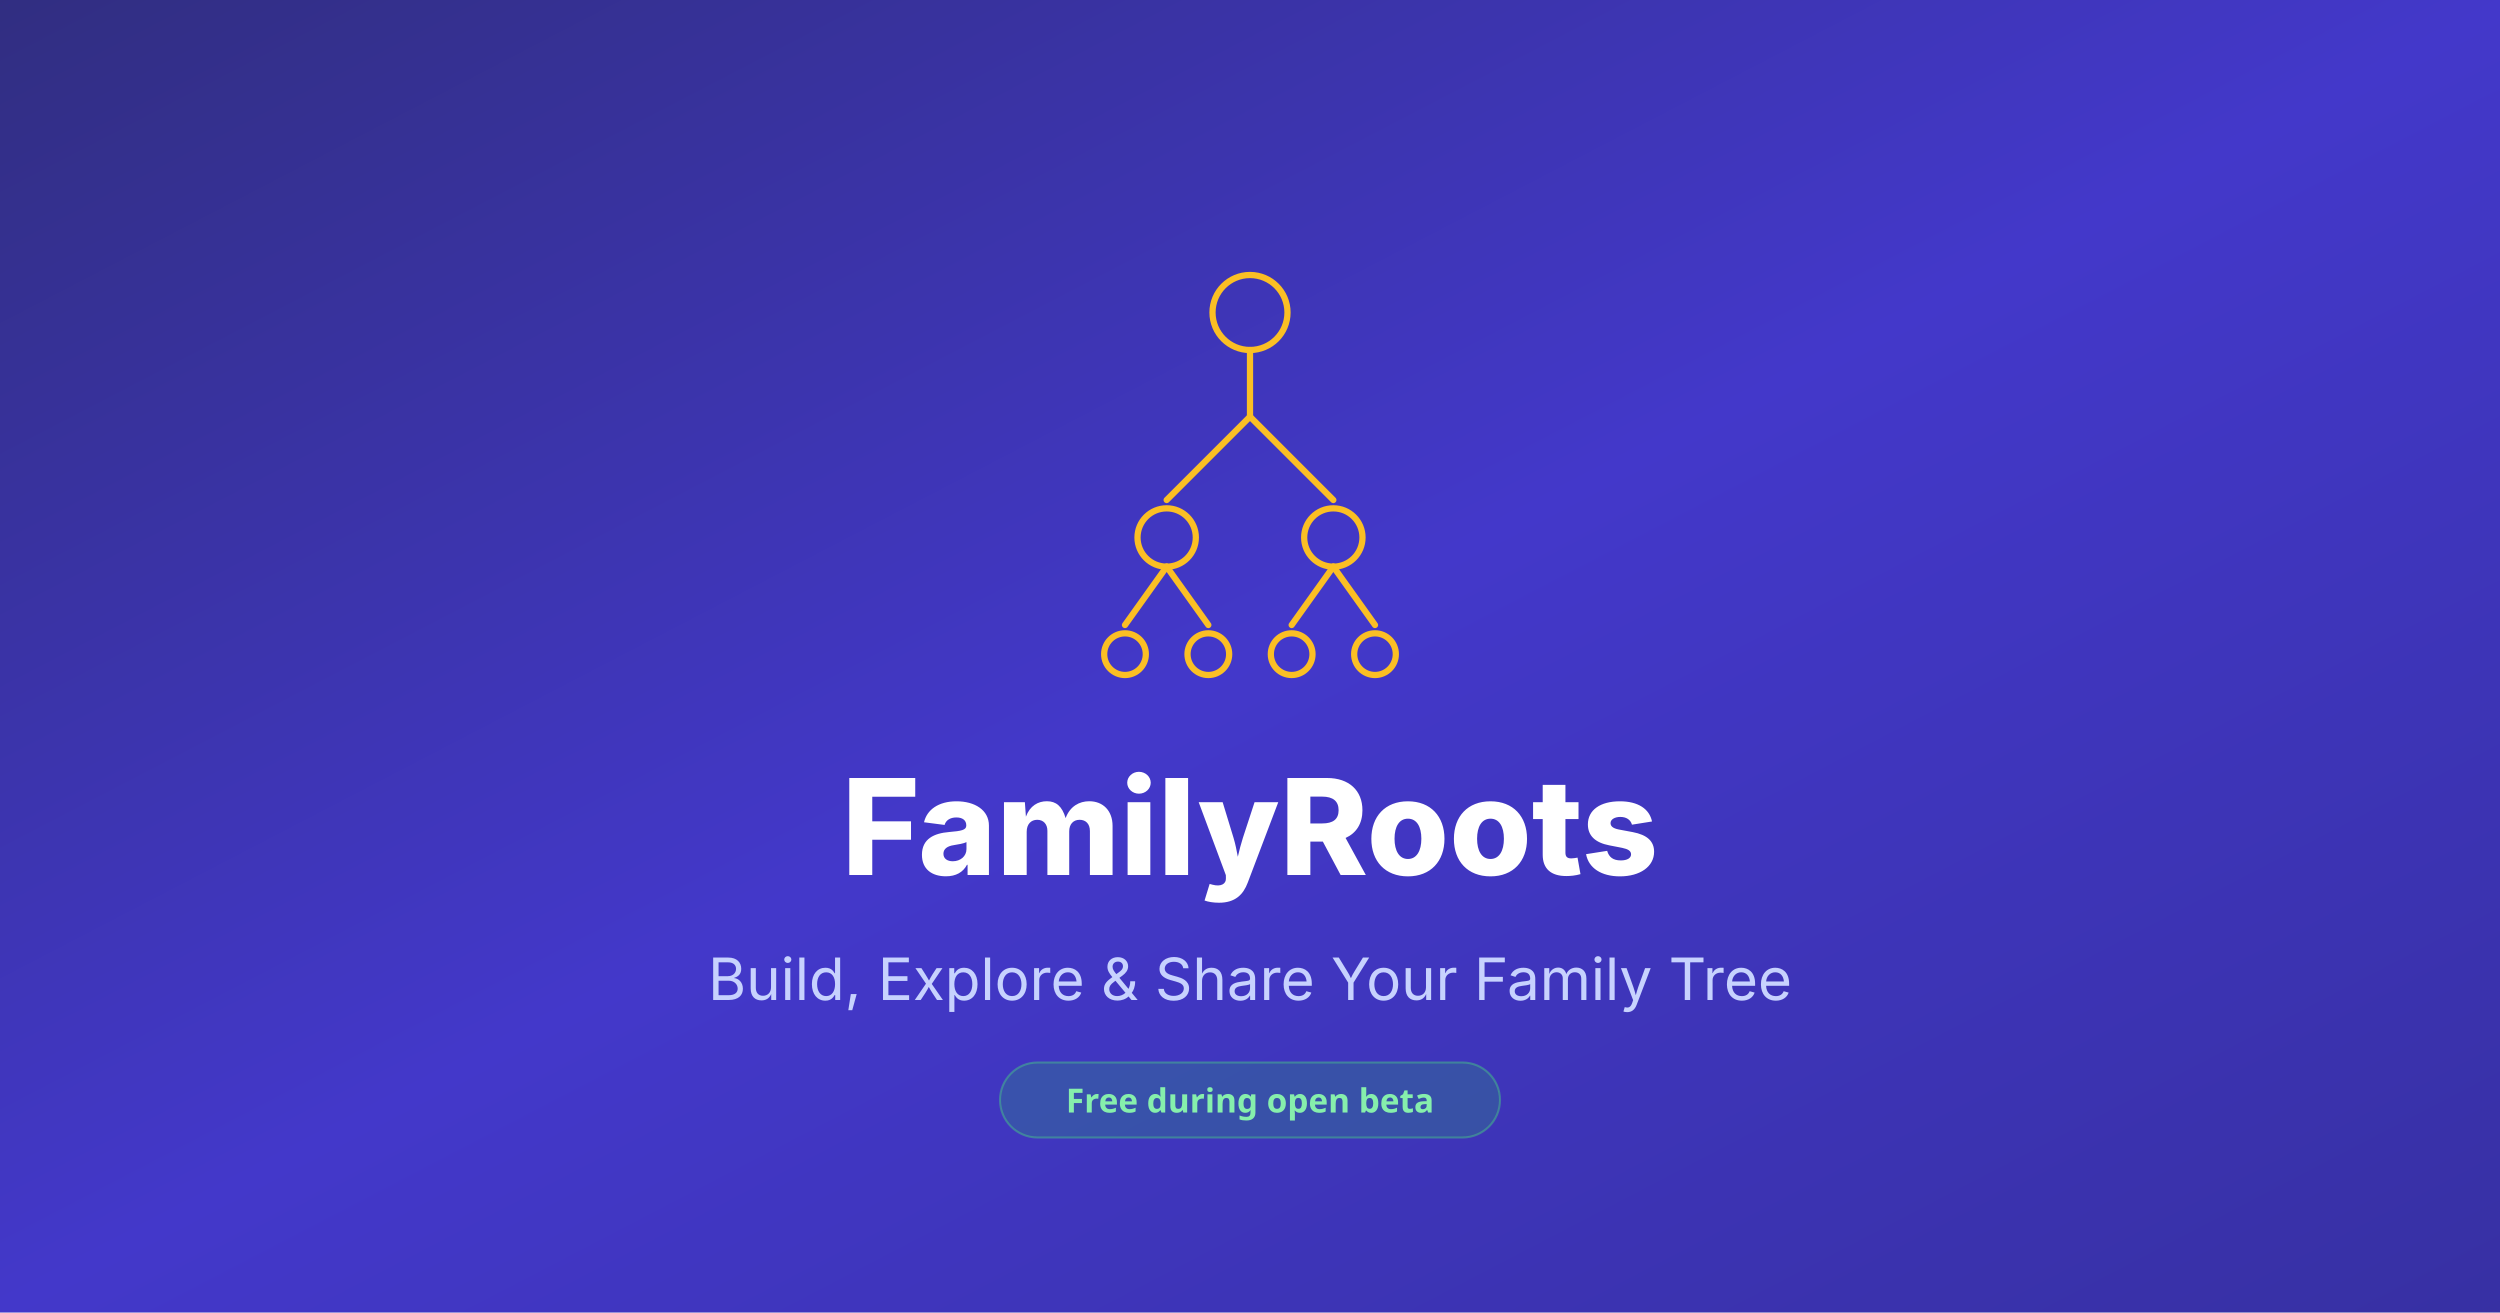
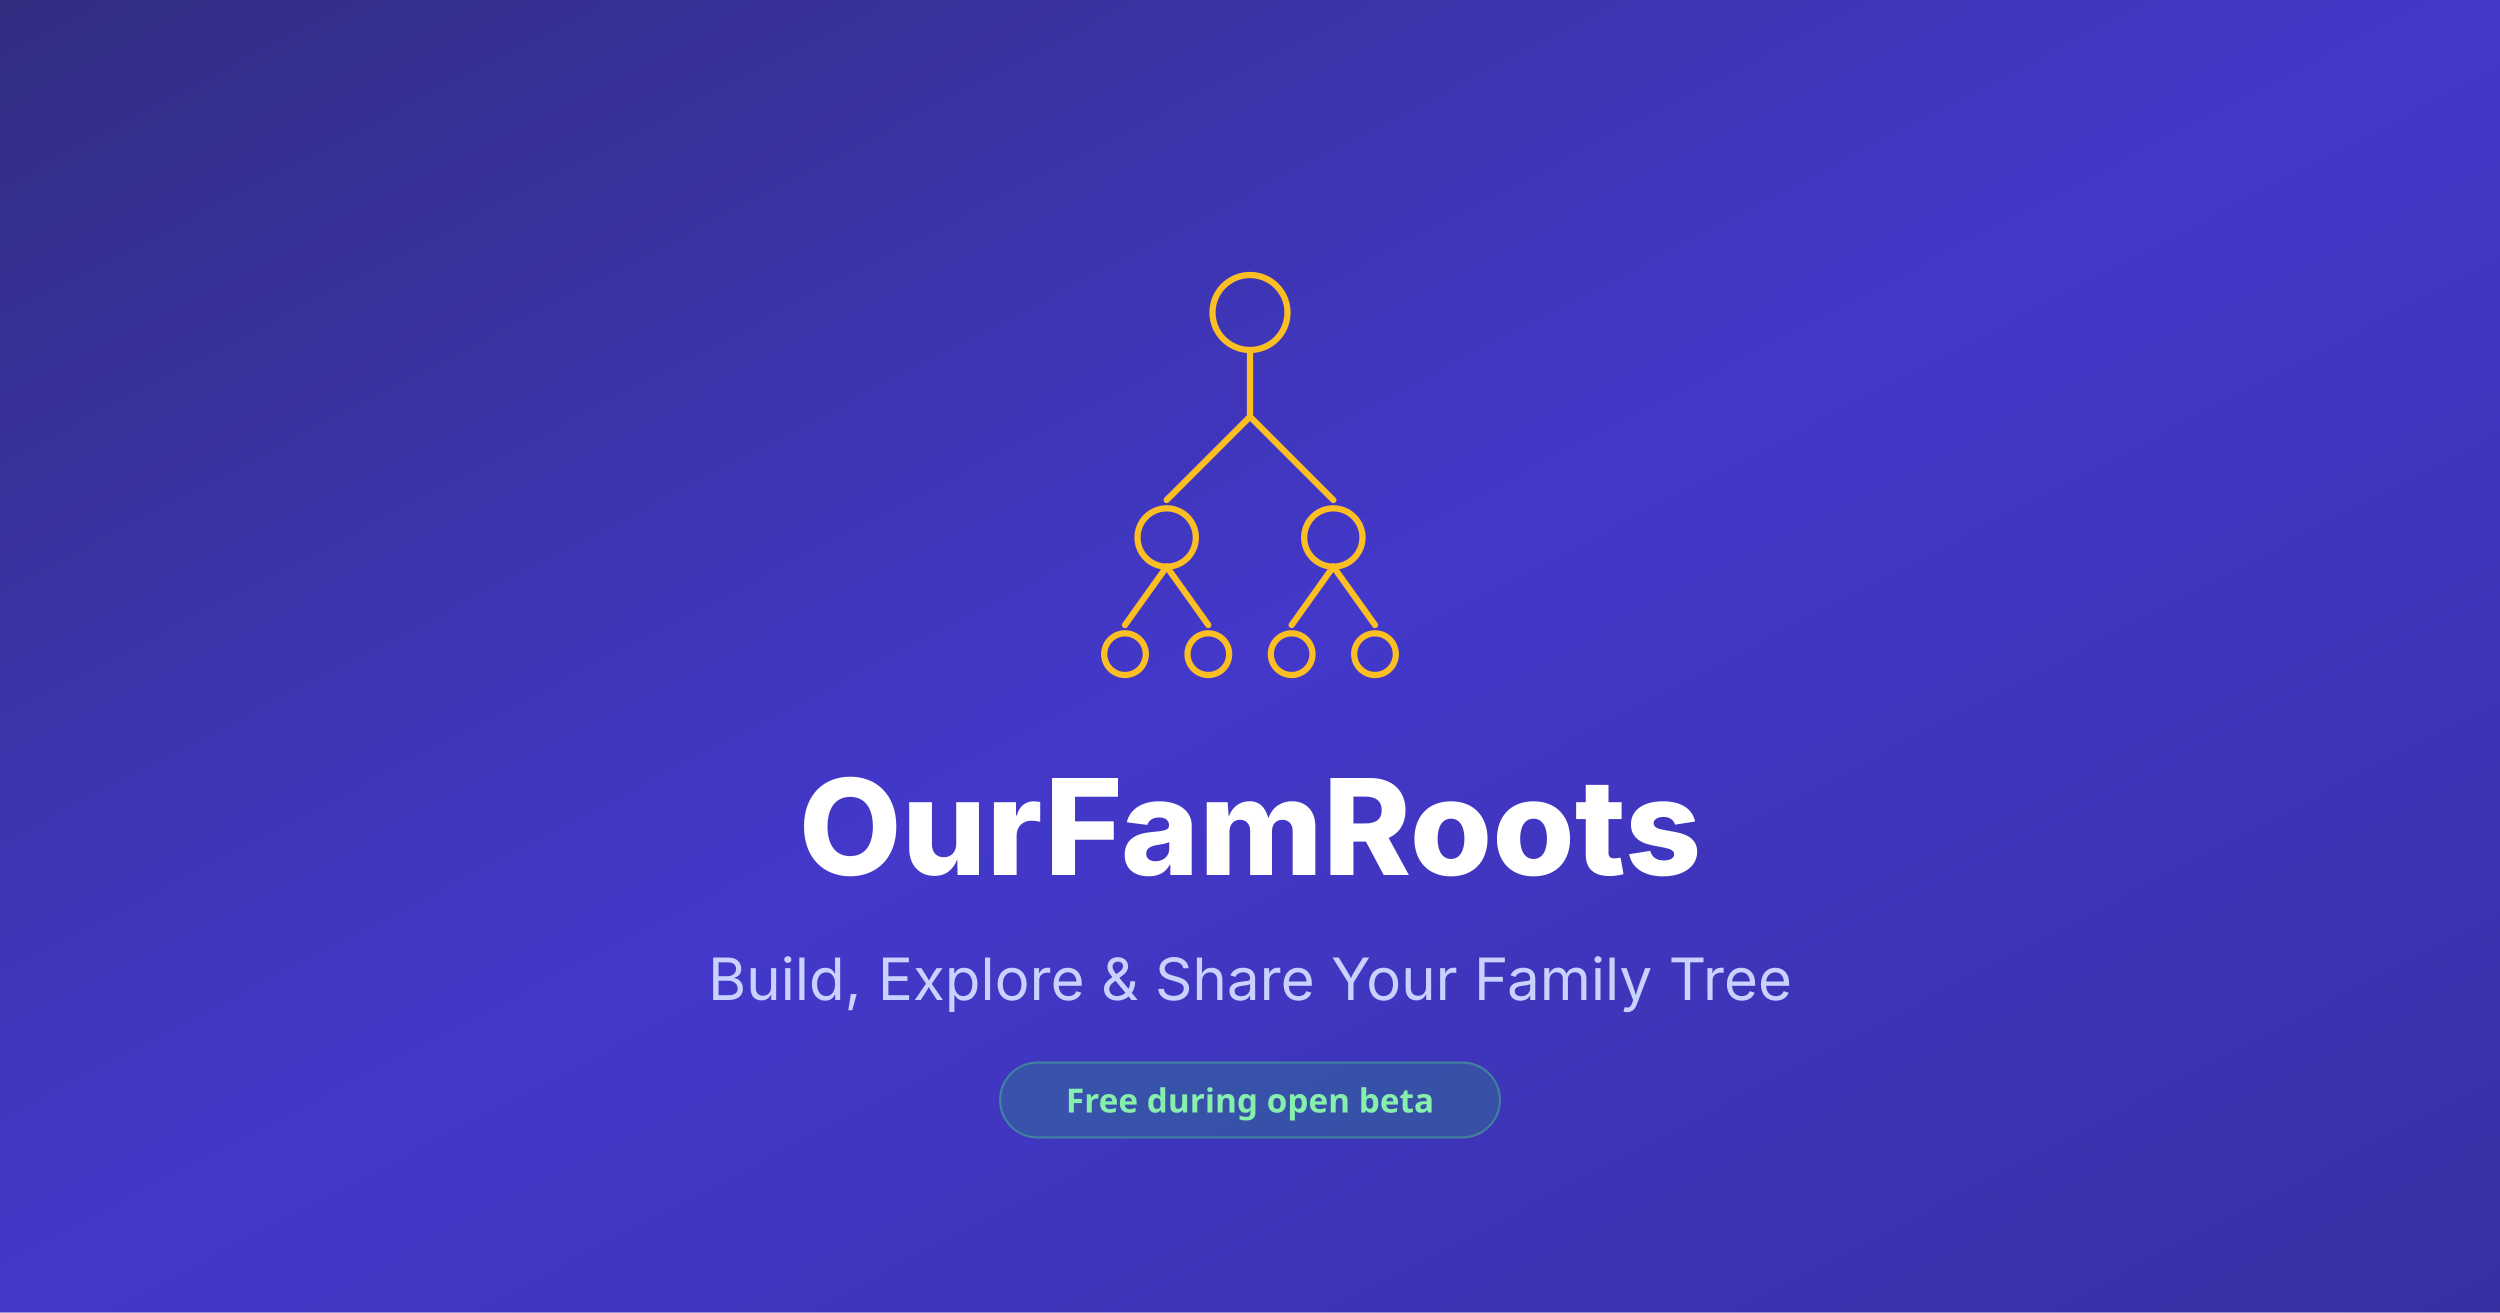
<svg xmlns="http://www.w3.org/2000/svg" width="1200" height="630" viewBox="0 0 1200 630">
  <defs>
    <linearGradient id="bg" x1="0" y1="0" x2="1" y2="1">
      <stop offset="0%" stop-color="#312e81" />
      <stop offset="50%" stop-color="#4338ca" />
      <stop offset="100%" stop-color="#3730a3" />
    </linearGradient>
  </defs>
  <rect width="1200" height="630" fill="url(#bg)" />
  <g transform="translate(540, 120)" fill="none" stroke="#fbbf24" stroke-width="3" stroke-linecap="round">
    <circle cx="60" cy="30" r="18" />
    <line x1="60" y1="48" x2="60" y2="80" />
    <line x1="60" y1="80" x2="20" y2="120" />
    <line x1="60" y1="80" x2="100" y2="120" />
    <circle cx="20" cy="138" r="14" />
    <circle cx="100" cy="138" r="14" />
    <line x1="20" y1="152" x2="0" y2="180" />
    <line x1="20" y1="152" x2="40" y2="180" />
    <line x1="100" y1="152" x2="80" y2="180" />
    <line x1="100" y1="152" x2="120" y2="180" />
    <circle cx="0" cy="194" r="10" />
    <circle cx="40" cy="194" r="10" />
    <circle cx="80" cy="194" r="10" />
    <circle cx="120" cy="194" r="10" />
  </g>
-   <text x="600" y="420" text-anchor="middle" font-family="system-ui, -apple-system, sans-serif" font-size="64" font-weight="800" fill="white">FamilyRoots</text>
+   <text x="600" y="420" text-anchor="middle" font-family="system-ui, -apple-system, sans-serif" font-size="64" font-weight="800" fill="white">OurFamRoots</text>
  <text x="600" y="480" text-anchor="middle" font-family="system-ui, -apple-system, sans-serif" font-size="28" fill="#c7d2fe">Build, Explore &amp; Share Your Family Tree</text>
  <rect x="480" y="510" width="240" height="36" rx="18" fill="#22c55e" fill-opacity="0.2" stroke="#4ade80" stroke-opacity="0.4" />
  <text x="600" y="534" text-anchor="middle" font-family="system-ui, sans-serif" font-size="16" font-weight="600" fill="#86efac">Free during open beta</text>
</svg>
